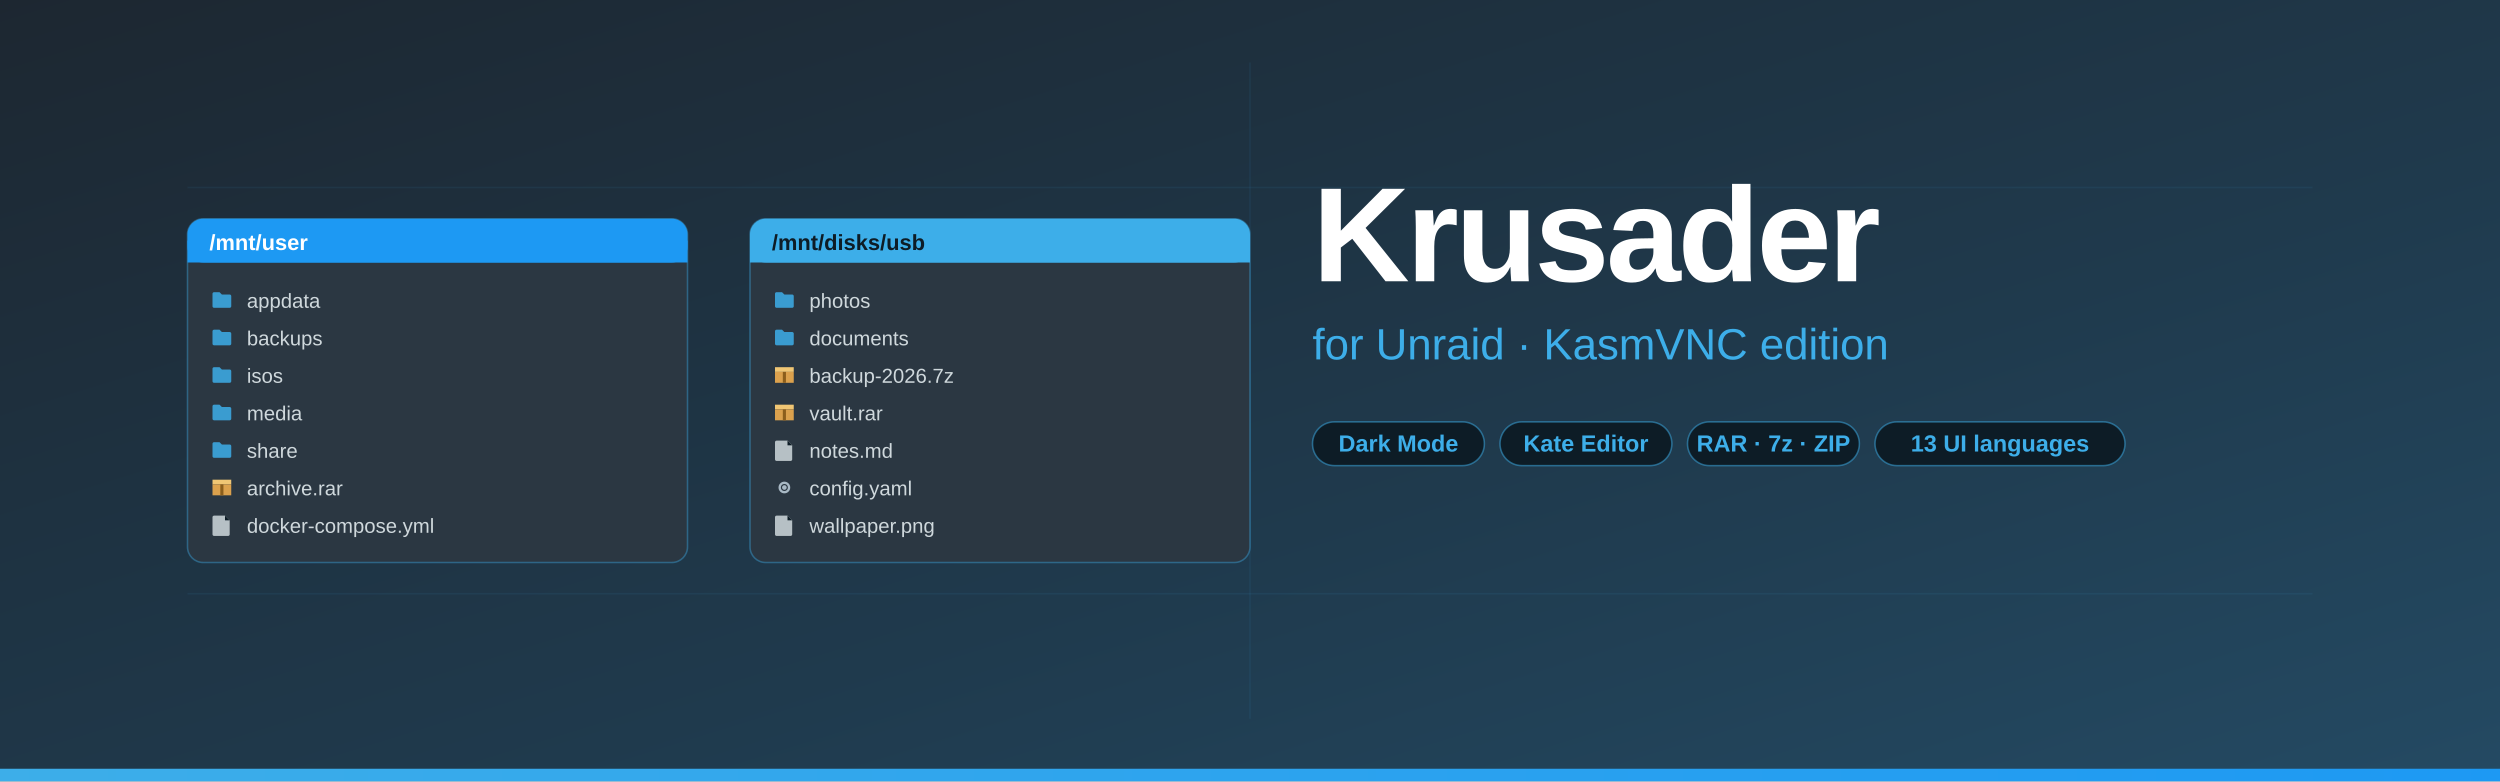
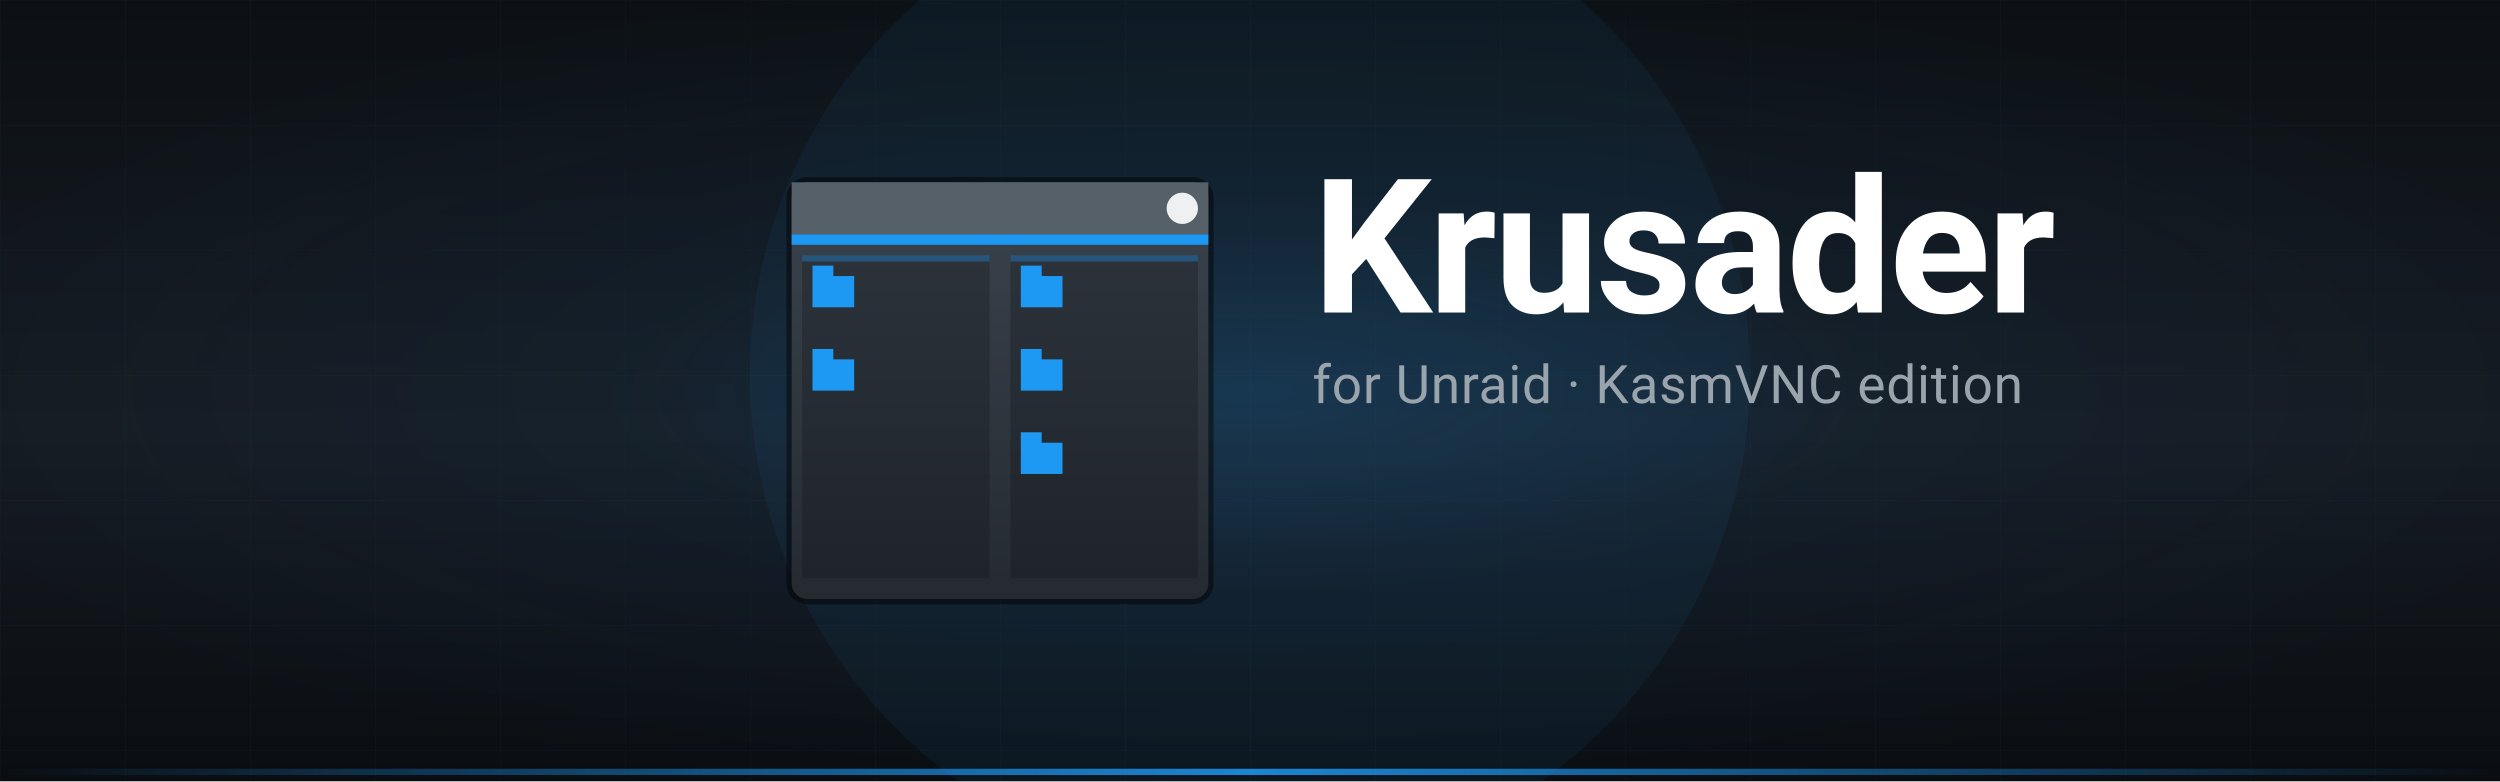
- <svg xmlns="http://www.w3.org/2000/svg" viewBox="0 0 1600 500" width="1600" height="500" role="img" aria-label="Krusader for Unraid">
+ <svg xmlns="http://www.w3.org/2000/svg" viewBox="0 0 1600 500" width="1600" height="500" role="img" aria-label="Krusader for Unraid – KasmVNC edition">
  <defs>
-     <linearGradient id="bg" x1="0" y1="0" x2="1" y2="1">
-       <stop offset="0%" stop-color="#1d2731" />
-       <stop offset="60%" stop-color="#1f3a4d" />
-       <stop offset="100%" stop-color="#244a63" />
+     <linearGradient id="bg" x1="0" y1="0" x2="0" y2="1">
+       <stop offset="0" stop-color="#0c1014" />
+       <stop offset="0.55" stop-color="#161b22" />
+       <stop offset="1" stop-color="#0a0d11" />
    </linearGradient>
-     <linearGradient id="accent" x1="0" y1="0" x2="1" y2="0">
-       <stop offset="0%" stop-color="#3daee9" />
-       <stop offset="100%" stop-color="#1d99f3" />
+     <radialGradient id="vignette" cx="0.5" cy="0.5" r="0.55">
+       <stop offset="0" stop-color="#1d99f3" stop-opacity="0.18" />
+       <stop offset="0.45" stop-color="#1d99f3" stop-opacity="0.05" />
+       <stop offset="1" stop-color="#1d99f3" stop-opacity="0" />
+     </radialGradient>
+     <linearGradient id="stripe" x1="0" y1="0" x2="1" y2="0">
+       <stop offset="0" stop-color="#1d99f3" stop-opacity="0" />
+       <stop offset="0.5" stop-color="#1d99f3" stop-opacity="0.85" />
+       <stop offset="1" stop-color="#1d99f3" stop-opacity="0" />
    </linearGradient>
-     <filter id="soft" x="-5%" y="-5%" width="110%" height="110%">
-       <feGaussianBlur stdDeviation="2" />
-     </filter>
+     <linearGradient id="paneFill" x1="0" y1="0" x2="0" y2="1">
+       <stop offset="0" stop-color="#2b323a" />
+       <stop offset="1" stop-color="#1f242a" />
+     </linearGradient>
+     <linearGradient id="paneEdge" x1="0" y1="0" x2="0" y2="1">
+       <stop offset="0" stop-color="#3a434d" />
+       <stop offset="1" stop-color="#252a31" />
+     </linearGradient>
+     <pattern id="grid" x="0" y="0" width="80" height="80" patternUnits="userSpaceOnUse">
+       <path d="M 80 0 L 0 0 0 80" fill="none" stroke="#1d99f3" stroke-opacity="0.04" stroke-width="1" />
+     </pattern>
+     <symbol id="krusader-logo" viewBox="0 0 48 48">
+       <rect x="3.5" y="3.5" width="41" height="41" rx="2" fill="#000" opacity="0.45" />
+       <rect x="4" y="4" width="40" height="40" rx="1.5" fill="url(#paneEdge)" />
+       <rect x="4" y="4" width="40" height="5" fill="#566069" />
+       <rect x="4" y="9" width="40" height="1" fill="#1d99f3" />
+       <rect x="40" y="5" width="3" height="3" rx="1.5" fill="#eff0f1" />
+       <rect x="5" y="11" width="18" height="31" fill="url(#paneFill)" />
+       <rect x="25" y="11" width="18" height="31" fill="url(#paneFill)" />
+       <g fill="#1d99f3">
+         <path d="M6 12h2v1h2v3H6z" />
+         <path d="M6 20h2v1h2v3H6z" />
+       </g>
+       <g fill="#1d99f3">
+         <path d="M26 12h2v1h2v3h-4z" />
+         <path d="M26 20h2v1h2v3h-4z" />
+         <path d="M26 28h2v1h2v3h-4z" />
+       </g>
+       <rect x="5" y="11" width="18" height="0.6" fill="#1d99f3" opacity="0.35" />
+       <rect x="25" y="11" width="18" height="0.6" fill="#1d99f3" opacity="0.35" />
+     </symbol>
  </defs>
  <rect width="1600" height="500" fill="url(#bg)" />
-   <g stroke="#3daee9" stroke-opacity="0.07" stroke-width="1">
-     <line x1="800" y1="40" x2="800" y2="460" />
-     <line x1="120" y1="120" x2="1480" y2="120" />
-     <line x1="120" y1="380" x2="1480" y2="380" />
+   <rect width="1600" height="500" fill="url(#grid)" />
+   <rect width="1600" height="500" fill="url(#vignette)" />
+   <circle cx="800" cy="240" r="320" fill="#1d99f3" opacity="0.06" />
+   <g transform="translate(480 90)">
+     <use href="#krusader-logo" width="320" height="320" />
  </g>
-   <defs>
-     <symbol id="ic-folder" viewBox="0 0 16 16">
-       <path d="M2 4a1 1 0 0 1 1-1h3.5l1.5 1.5H13a1 1 0 0 1 1 1V12a1 1 0 0 1-1 1H3a1 1 0 0 1-1-1V4z" fill="#3daee9" fill-opacity="0.85" />
-     </symbol>
-     <symbol id="ic-archive" viewBox="0 0 16 16">
-       <rect x="2" y="3" width="12" height="3" fill="#f0c674" />
-       <rect x="2" y="6" width="12" height="7" fill="#dba14d" />
-       <rect x="7" y="6" width="2" height="7" fill="#8b5e1c" />
-     </symbol>
-     <symbol id="ic-doc" viewBox="0 0 16 16">
-       <path d="M3 2h7l3 3v9a1 1 0 0 1-1 1H3a1 1 0 0 1-1-1V3a1 1 0 0 1 1-1z" fill="#cfd8dc" fill-opacity="0.85" />
-       <path d="M10 2v3h3" fill="#0d1c26" />
-     </symbol>
-     <symbol id="ic-cog" viewBox="0 0 16 16">
-       <circle cx="8" cy="8" r="3" fill="none" stroke="#a8b8c4" stroke-width="1.5" />
-       <circle cx="8" cy="8" r="1.5" fill="#a8b8c4" />
-     </symbol>
-   </defs>
-   <g transform="translate(120,140)" font-family="'Segoe UI', 'Helvetica Neue', Arial, sans-serif">
-     <g>
-       <rect x="0" y="0" width="320" height="220" rx="10" fill="#2b3742" stroke="#3daee9" stroke-opacity="0.4" />
-       <rect x="0" y="0" width="320" height="28" rx="10" fill="#1d99f3" />
-       <rect x="0" y="14" width="320" height="14" fill="#1d99f3" />
-       <text x="14" y="20" font-size="14" fill="#ffffff" font-weight="600">/mnt/user</text>
-       <g fill="#cfd8dc" font-size="13">
-         <use href="#ic-folder" x="14" y="44" width="16" height="16" />
-         <text x="38" y="57">appdata</text>
-         <use href="#ic-folder" x="14" y="68" width="16" height="16" />
-         <text x="38" y="81">backups</text>
-         <use href="#ic-folder" x="14" y="92" width="16" height="16" />
-         <text x="38" y="105">isos</text>
-         <use href="#ic-folder" x="14" y="116" width="16" height="16" />
-         <text x="38" y="129">media</text>
-         <use href="#ic-folder" x="14" y="140" width="16" height="16" />
-         <text x="38" y="153">share</text>
-         <use href="#ic-archive" x="14" y="164" width="16" height="16" />
-         <text x="38" y="177">archive.rar</text>
-         <use href="#ic-doc" x="14" y="188" width="16" height="16" />
-         <text x="38" y="201">docker-compose.yml</text>
-       </g>
-     </g>
-     <g transform="translate(360,0)">
-       <rect x="0" y="0" width="320" height="220" rx="10" fill="#2b3742" stroke="#3daee9" stroke-opacity="0.4" />
-       <rect x="0" y="0" width="320" height="28" rx="10" fill="#3daee9" />
-       <rect x="0" y="14" width="320" height="14" fill="#3daee9" />
-       <text x="14" y="20" font-size="14" fill="#0d1c26" font-weight="600">/mnt/disks/usb</text>
-       <g fill="#cfd8dc" font-size="13">
-         <use href="#ic-folder" x="14" y="44" width="16" height="16" />
-         <text x="38" y="57">photos</text>
-         <use href="#ic-folder" x="14" y="68" width="16" height="16" />
-         <text x="38" y="81">documents</text>
-         <use href="#ic-archive" x="14" y="92" width="16" height="16" />
-         <text x="38" y="105">backup-2026.7z</text>
-         <use href="#ic-archive" x="14" y="116" width="16" height="16" />
-         <text x="38" y="129">vault.rar</text>
-         <use href="#ic-doc" x="14" y="140" width="16" height="16" />
-         <text x="38" y="153">notes.md</text>
-         <use href="#ic-cog" x="14" y="164" width="16" height="16" />
-         <text x="38" y="177">config.yaml</text>
-         <use href="#ic-doc" x="14" y="188" width="16" height="16" />
-         <text x="38" y="201">wallpaper.png</text>
-       </g>
-     </g>
+   <g transform="translate(840 200)" fill="#eff0f1" font-family="-apple-system, BlinkMacSystemFont, 'Segoe UI', Roboto, 'Helvetica Neue', sans-serif">
+     <text x="0" y="0" font-size="120" font-weight="700" letter-spacing="-2" fill="#ffffff">Krusader</text>
+     <text x="0" y="58" font-size="34" font-weight="400" fill="#9aa4ad" letter-spacing="0.5">
+       for Unraid · KasmVNC edition
+     </text>
  </g>
-   <g transform="translate(840,180)" font-family="'Segoe UI', 'Helvetica Neue', Arial, sans-serif">
-     <text x="0" y="0" font-size="86" font-weight="800" fill="#ffffff" letter-spacing="-2">Krusader</text>
-     <text x="0" y="50" font-size="28" font-weight="500" fill="#3daee9">for Unraid · KasmVNC edition</text>
-     <g transform="translate(0,90)" font-size="15" font-weight="600">
-       <g>
-         <rect x="0" y="0" rx="14" ry="14" width="110" height="28" fill="#0d1c26" stroke="#3daee9" stroke-opacity="0.5" />
-         <text x="55" y="19" text-anchor="middle" fill="#3daee9">Dark Mode</text>
-       </g>
-       <g transform="translate(120,0)">
-         <rect x="0" y="0" rx="14" ry="14" width="110" height="28" fill="#0d1c26" stroke="#3daee9" stroke-opacity="0.5" />
-         <text x="55" y="19" text-anchor="middle" fill="#3daee9">Kate Editor</text>
-       </g>
-       <g transform="translate(240,0)">
-         <rect x="0" y="0" rx="14" ry="14" width="110" height="28" fill="#0d1c26" stroke="#3daee9" stroke-opacity="0.5" />
-         <text x="55" y="19" text-anchor="middle" fill="#3daee9">RAR · 7z · ZIP</text>
-       </g>
-       <g transform="translate(360,0)">
-         <rect x="0" y="0" rx="14" ry="14" width="160" height="28" fill="#0d1c26" stroke="#3daee9" stroke-opacity="0.5" />
-         <text x="80" y="19" text-anchor="middle" fill="#3daee9">13 UI languages</text>
-       </g>
-     </g>
-   </g>
-   <rect x="0" y="492" width="1600" height="8" fill="url(#accent)" />
+   <rect x="0" y="492" width="1600" height="4" fill="url(#stripe)" />
</svg>
